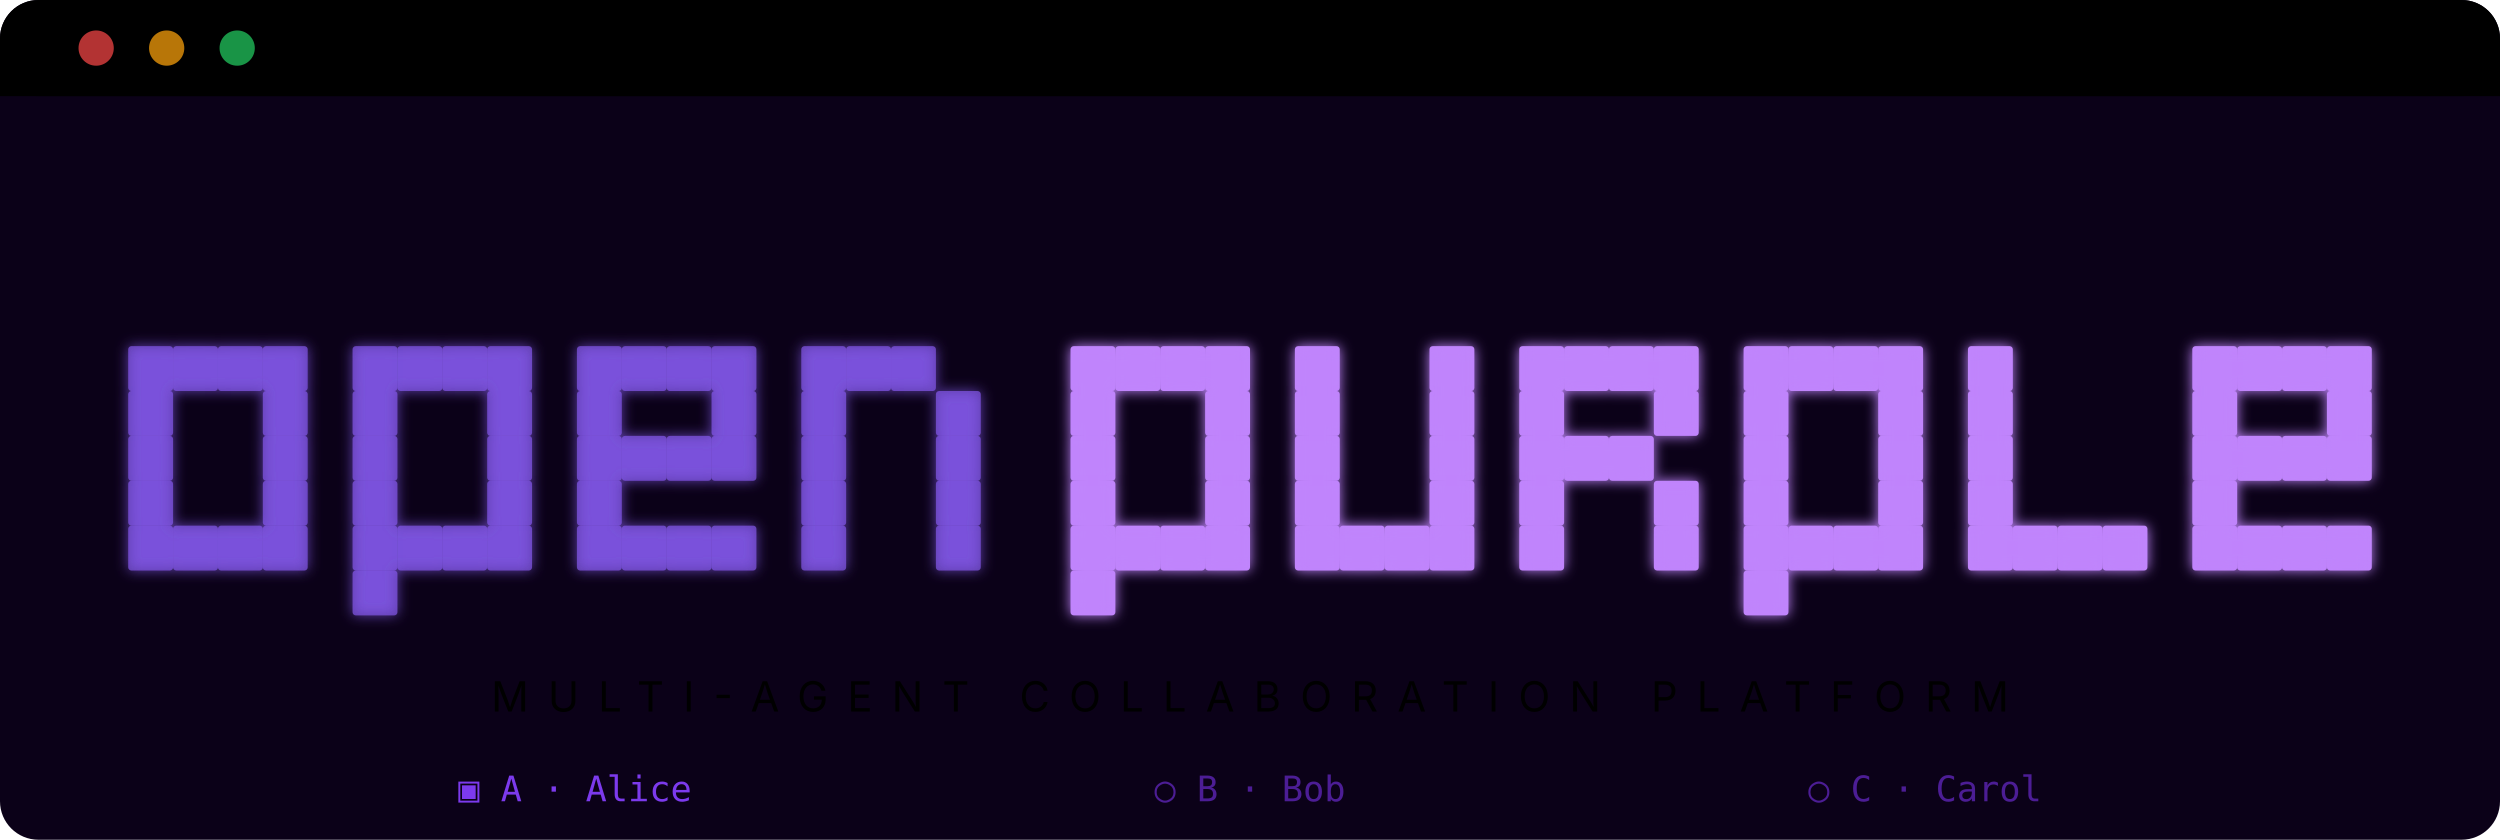
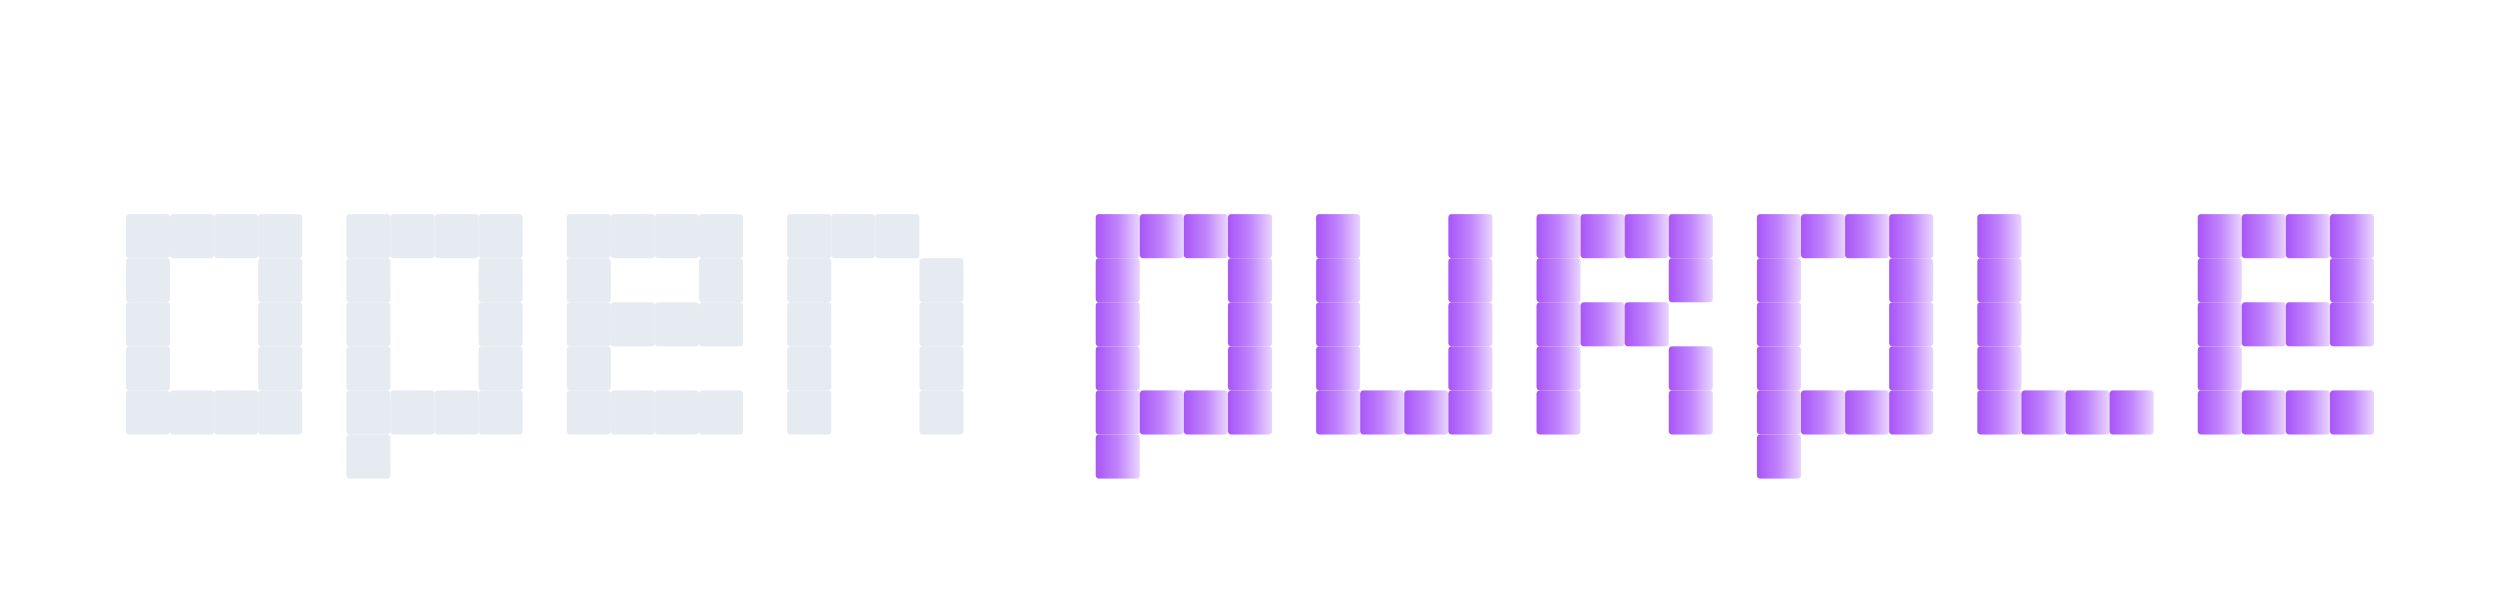
- <svg xmlns="http://www.w3.org/2000/svg" viewBox="0 0 780 262" width="780" height="262">
+ <svg xmlns="http://www.w3.org/2000/svg" viewBox="0 0 794 192" width="794" height="192">
  <defs>
-     <linearGradient id="lG" x1="0" y1="0" x2="1" y2="0">
-       <stop offset="0%" stop-color="#7c3aed" />
-       <stop offset="100%" stop-color="#8b5cf6" />
+     <linearGradient id="purpleG" x1="0" y1="0" x2="1" y2="0">
+       <stop offset="0%" stop-color="#a855f7" />
+       <stop offset="50%" stop-color="#c084fc" />
+       <stop offset="100%" stop-color="#e9d5ff" />
    </linearGradient>
-     <linearGradient id="rG" x1="0" y1="0" x2="1" y2="0">
-       <stop offset="0%" stop-color="#a855f7" />
-       <stop offset="45%" stop-color="#c084fc" />
-       <stop offset="100%" stop-color="#f3e8ff" />
-     </linearGradient>
-     <filter id="glow">
-       <feGaussianBlur stdDeviation="2" />
-       <feMerge>
-         <feMergeNode in="SourceGraphic" />
-         <feMergeNode in="blur" />
-       </feMerge>
-     </filter>
  </defs>
-   <rect width="780" height="262" fill="#0b0118" rx="12" />
-   <rect x="0" y="0" width="780" height="30" fill="undefined" rx="12" />
-   <rect x="0" y="15" width="780" height="15" fill="undefined" />
-   <circle cx="30" cy="15" r="5.5" fill="#ef4444" opacity="0.75" />
-   <circle cx="52" cy="15" r="5.5" fill="#f59e0b" opacity="0.75" />
-   <circle cx="74" cy="15" r="5.5" fill="#22c55e" opacity="0.75" />
-   <g filter="url(#glow)">
-     <rect x="40.0" y="108.0" width="14" height="14" rx="1" fill="#8b5cf6" fill-opacity="0.65" />
-     <rect x="40.0" y="122.0" width="14" height="14" rx="1" fill="#8b5cf6" fill-opacity="0.65" />
-     <rect x="54.0" y="108.0" width="14" height="14" rx="1" fill="#8b5cf6" fill-opacity="0.65" />
-     <rect x="68.0" y="108.0" width="14" height="14" rx="1" fill="#8b5cf6" fill-opacity="0.65" />
-     <rect x="82.0" y="108.0" width="14" height="14" rx="1" fill="#8b5cf6" fill-opacity="0.65" />
-     <rect x="82.0" y="122.0" width="14" height="14" rx="1" fill="#8b5cf6" fill-opacity="0.65" />
-     <rect x="110.0" y="108.0" width="14" height="14" rx="1" fill="#8b5cf6" fill-opacity="0.65" />
-     <rect x="110.0" y="122.0" width="14" height="14" rx="1" fill="#8b5cf6" fill-opacity="0.65" />
-     <rect x="124.0" y="108.0" width="14" height="14" rx="1" fill="#8b5cf6" fill-opacity="0.65" />
-     <rect x="138.0" y="108.0" width="14" height="14" rx="1" fill="#8b5cf6" fill-opacity="0.65" />
-     <rect x="152.0" y="108.0" width="14" height="14" rx="1" fill="#8b5cf6" fill-opacity="0.65" />
-     <rect x="152.0" y="122.0" width="14" height="14" rx="1" fill="#8b5cf6" fill-opacity="0.65" />
-     <rect x="180.0" y="108.0" width="14" height="14" rx="1" fill="#8b5cf6" fill-opacity="0.65" />
-     <rect x="180.0" y="122.0" width="14" height="14" rx="1" fill="#8b5cf6" fill-opacity="0.65" />
-     <rect x="194.0" y="108.0" width="14" height="14" rx="1" fill="#8b5cf6" fill-opacity="0.65" />
-     <rect x="208.0" y="108.0" width="14" height="14" rx="1" fill="#8b5cf6" fill-opacity="0.65" />
-     <rect x="222.0" y="108.0" width="14" height="14" rx="1" fill="#8b5cf6" fill-opacity="0.65" />
-     <rect x="222.0" y="122.0" width="14" height="14" rx="1" fill="#8b5cf6" fill-opacity="0.65" />
-     <rect x="250.0" y="108.0" width="14" height="14" rx="1" fill="#8b5cf6" fill-opacity="0.65" />
-     <rect x="250.0" y="122.0" width="14" height="14" rx="1" fill="#8b5cf6" fill-opacity="0.65" />
-     <rect x="264.0" y="108.0" width="14" height="14" rx="1" fill="#8b5cf6" fill-opacity="0.65" />
-     <rect x="278.0" y="108.0" width="14" height="14" rx="1" fill="#8b5cf6" fill-opacity="0.65" />
-     <rect x="292.0" y="122.0" width="14" height="14" rx="1" fill="#8b5cf6" fill-opacity="0.65" />
-     <rect x="40.0" y="136.0" width="14" height="14" rx="1" fill="#8b5cf6" fill-opacity="0.65" />
-     <rect x="40.0" y="150.0" width="14" height="14" rx="1" fill="#8b5cf6" fill-opacity="0.65" />
-     <rect x="82.0" y="136.0" width="14" height="14" rx="1" fill="#8b5cf6" fill-opacity="0.65" />
-     <rect x="82.0" y="150.0" width="14" height="14" rx="1" fill="#8b5cf6" fill-opacity="0.65" />
-     <rect x="110.0" y="136.0" width="14" height="14" rx="1" fill="#8b5cf6" fill-opacity="0.65" />
-     <rect x="110.0" y="150.0" width="14" height="14" rx="1" fill="#8b5cf6" fill-opacity="0.65" />
-     <rect x="152.0" y="136.0" width="14" height="14" rx="1" fill="#8b5cf6" fill-opacity="0.65" />
-     <rect x="152.0" y="150.0" width="14" height="14" rx="1" fill="#8b5cf6" fill-opacity="0.65" />
-     <rect x="180.0" y="136.0" width="14" height="14" rx="1" fill="#8b5cf6" fill-opacity="0.65" />
-     <rect x="180.0" y="150.0" width="14" height="14" rx="1" fill="#8b5cf6" fill-opacity="0.65" />
-     <rect x="194.0" y="136.0" width="14" height="14" rx="1" fill="#8b5cf6" fill-opacity="0.65" />
-     <rect x="208.0" y="136.0" width="14" height="14" rx="1" fill="#8b5cf6" fill-opacity="0.65" />
-     <rect x="222.0" y="136.0" width="14" height="14" rx="1" fill="#8b5cf6" fill-opacity="0.65" />
-     <rect x="250.0" y="136.0" width="14" height="14" rx="1" fill="#8b5cf6" fill-opacity="0.65" />
-     <rect x="250.0" y="150.0" width="14" height="14" rx="1" fill="#8b5cf6" fill-opacity="0.65" />
-     <rect x="292.0" y="136.0" width="14" height="14" rx="1" fill="#8b5cf6" fill-opacity="0.65" />
-     <rect x="292.0" y="150.0" width="14" height="14" rx="1" fill="#8b5cf6" fill-opacity="0.65" />
-     <rect x="40.0" y="164.0" width="14" height="14" rx="1" fill="#8b5cf6" fill-opacity="0.65" />
-     <rect x="54.0" y="164.0" width="14" height="14" rx="1" fill="#8b5cf6" fill-opacity="0.65" />
-     <rect x="68.0" y="164.0" width="14" height="14" rx="1" fill="#8b5cf6" fill-opacity="0.65" />
-     <rect x="82.0" y="164.0" width="14" height="14" rx="1" fill="#8b5cf6" fill-opacity="0.65" />
-     <rect x="110.0" y="164.0" width="14" height="14" rx="1" fill="#8b5cf6" fill-opacity="0.65" />
-     <rect x="110.0" y="178.0" width="14" height="14" rx="1" fill="#8b5cf6" fill-opacity="0.65" />
-     <rect x="124.0" y="164.0" width="14" height="14" rx="1" fill="#8b5cf6" fill-opacity="0.65" />
-     <rect x="138.0" y="164.0" width="14" height="14" rx="1" fill="#8b5cf6" fill-opacity="0.65" />
-     <rect x="152.0" y="164.0" width="14" height="14" rx="1" fill="#8b5cf6" fill-opacity="0.65" />
-     <rect x="180.0" y="164.0" width="14" height="14" rx="1" fill="#8b5cf6" fill-opacity="0.65" />
-     <rect x="194.0" y="164.0" width="14" height="14" rx="1" fill="#8b5cf6" fill-opacity="0.65" />
-     <rect x="208.0" y="164.0" width="14" height="14" rx="1" fill="#8b5cf6" fill-opacity="0.65" />
-     <rect x="222.0" y="164.0" width="14" height="14" rx="1" fill="#8b5cf6" fill-opacity="0.65" />
-     <rect x="250.0" y="164.0" width="14" height="14" rx="1" fill="#8b5cf6" fill-opacity="0.65" />
-     <rect x="292.0" y="164.0" width="14" height="14" rx="1" fill="#8b5cf6" fill-opacity="0.65" />
-     <rect x="334.0" y="108.0" width="14" height="14" rx="1" fill="#c084fc" fill-opacity="1" />
-     <rect x="334.0" y="122.0" width="14" height="14" rx="1" fill="#c084fc" fill-opacity="1" />
-     <rect x="348.0" y="108.0" width="14" height="14" rx="1" fill="#c084fc" fill-opacity="1" />
-     <rect x="362.0" y="108.0" width="14" height="14" rx="1" fill="#c084fc" fill-opacity="1" />
-     <rect x="376.0" y="108.0" width="14" height="14" rx="1" fill="#c084fc" fill-opacity="1" />
-     <rect x="376.0" y="122.0" width="14" height="14" rx="1" fill="#c084fc" fill-opacity="1" />
-     <rect x="404.0" y="108.0" width="14" height="14" rx="1" fill="#c084fc" fill-opacity="1" />
-     <rect x="404.0" y="122.0" width="14" height="14" rx="1" fill="#c084fc" fill-opacity="1" />
-     <rect x="446.0" y="108.0" width="14" height="14" rx="1" fill="#c084fc" fill-opacity="1" />
-     <rect x="446.0" y="122.0" width="14" height="14" rx="1" fill="#c084fc" fill-opacity="1" />
-     <rect x="474.0" y="108.0" width="14" height="14" rx="1" fill="#c084fc" fill-opacity="1" />
-     <rect x="474.0" y="122.0" width="14" height="14" rx="1" fill="#c084fc" fill-opacity="1" />
-     <rect x="488.0" y="108.0" width="14" height="14" rx="1" fill="#c084fc" fill-opacity="1" />
-     <rect x="502.0" y="108.0" width="14" height="14" rx="1" fill="#c084fc" fill-opacity="1" />
-     <rect x="516.0" y="108.0" width="14" height="14" rx="1" fill="#c084fc" fill-opacity="1" />
-     <rect x="516.0" y="122.0" width="14" height="14" rx="1" fill="#c084fc" fill-opacity="1" />
-     <rect x="544.0" y="108.0" width="14" height="14" rx="1" fill="#c084fc" fill-opacity="1" />
-     <rect x="544.0" y="122.0" width="14" height="14" rx="1" fill="#c084fc" fill-opacity="1" />
-     <rect x="558.0" y="108.0" width="14" height="14" rx="1" fill="#c084fc" fill-opacity="1" />
-     <rect x="572.0" y="108.0" width="14" height="14" rx="1" fill="#c084fc" fill-opacity="1" />
-     <rect x="586.0" y="108.0" width="14" height="14" rx="1" fill="#c084fc" fill-opacity="1" />
-     <rect x="586.0" y="122.0" width="14" height="14" rx="1" fill="#c084fc" fill-opacity="1" />
-     <rect x="614.0" y="108.0" width="14" height="14" rx="1" fill="#c084fc" fill-opacity="1" />
-     <rect x="614.0" y="122.0" width="14" height="14" rx="1" fill="#c084fc" fill-opacity="1" />
-     <rect x="684.0" y="108.0" width="14" height="14" rx="1" fill="#c084fc" fill-opacity="1" />
-     <rect x="684.0" y="122.0" width="14" height="14" rx="1" fill="#c084fc" fill-opacity="1" />
-     <rect x="698.0" y="108.0" width="14" height="14" rx="1" fill="#c084fc" fill-opacity="1" />
-     <rect x="712.0" y="108.0" width="14" height="14" rx="1" fill="#c084fc" fill-opacity="1" />
-     <rect x="726.0" y="108.0" width="14" height="14" rx="1" fill="#c084fc" fill-opacity="1" />
-     <rect x="726.0" y="122.0" width="14" height="14" rx="1" fill="#c084fc" fill-opacity="1" />
-     <rect x="334.0" y="136.0" width="14" height="14" rx="1" fill="#c084fc" fill-opacity="1" />
-     <rect x="334.0" y="150.0" width="14" height="14" rx="1" fill="#c084fc" fill-opacity="1" />
-     <rect x="376.0" y="136.0" width="14" height="14" rx="1" fill="#c084fc" fill-opacity="1" />
-     <rect x="376.0" y="150.0" width="14" height="14" rx="1" fill="#c084fc" fill-opacity="1" />
-     <rect x="404.0" y="136.0" width="14" height="14" rx="1" fill="#c084fc" fill-opacity="1" />
-     <rect x="404.0" y="150.0" width="14" height="14" rx="1" fill="#c084fc" fill-opacity="1" />
-     <rect x="446.0" y="136.0" width="14" height="14" rx="1" fill="#c084fc" fill-opacity="1" />
-     <rect x="446.0" y="150.0" width="14" height="14" rx="1" fill="#c084fc" fill-opacity="1" />
-     <rect x="474.0" y="136.0" width="14" height="14" rx="1" fill="#c084fc" fill-opacity="1" />
-     <rect x="474.0" y="150.0" width="14" height="14" rx="1" fill="#c084fc" fill-opacity="1" />
-     <rect x="488.0" y="136.0" width="14" height="14" rx="1" fill="#c084fc" fill-opacity="1" />
-     <rect x="502.0" y="136.0" width="14" height="14" rx="1" fill="#c084fc" fill-opacity="1" />
-     <rect x="516.0" y="150.0" width="14" height="14" rx="1" fill="#c084fc" fill-opacity="1" />
-     <rect x="544.0" y="136.0" width="14" height="14" rx="1" fill="#c084fc" fill-opacity="1" />
-     <rect x="544.0" y="150.0" width="14" height="14" rx="1" fill="#c084fc" fill-opacity="1" />
-     <rect x="586.0" y="136.0" width="14" height="14" rx="1" fill="#c084fc" fill-opacity="1" />
-     <rect x="586.0" y="150.0" width="14" height="14" rx="1" fill="#c084fc" fill-opacity="1" />
-     <rect x="614.0" y="136.0" width="14" height="14" rx="1" fill="#c084fc" fill-opacity="1" />
-     <rect x="614.0" y="150.0" width="14" height="14" rx="1" fill="#c084fc" fill-opacity="1" />
-     <rect x="684.0" y="136.0" width="14" height="14" rx="1" fill="#c084fc" fill-opacity="1" />
-     <rect x="684.0" y="150.0" width="14" height="14" rx="1" fill="#c084fc" fill-opacity="1" />
-     <rect x="698.0" y="136.0" width="14" height="14" rx="1" fill="#c084fc" fill-opacity="1" />
-     <rect x="712.0" y="136.0" width="14" height="14" rx="1" fill="#c084fc" fill-opacity="1" />
-     <rect x="726.0" y="136.0" width="14" height="14" rx="1" fill="#c084fc" fill-opacity="1" />
-     <rect x="334.0" y="164.0" width="14" height="14" rx="1" fill="#c084fc" fill-opacity="1" />
-     <rect x="334.0" y="178.0" width="14" height="14" rx="1" fill="#c084fc" fill-opacity="1" />
-     <rect x="348.0" y="164.0" width="14" height="14" rx="1" fill="#c084fc" fill-opacity="1" />
-     <rect x="362.0" y="164.0" width="14" height="14" rx="1" fill="#c084fc" fill-opacity="1" />
-     <rect x="376.0" y="164.0" width="14" height="14" rx="1" fill="#c084fc" fill-opacity="1" />
-     <rect x="404.0" y="164.0" width="14" height="14" rx="1" fill="#c084fc" fill-opacity="1" />
-     <rect x="418.0" y="164.0" width="14" height="14" rx="1" fill="#c084fc" fill-opacity="1" />
-     <rect x="432.0" y="164.0" width="14" height="14" rx="1" fill="#c084fc" fill-opacity="1" />
-     <rect x="446.0" y="164.0" width="14" height="14" rx="1" fill="#c084fc" fill-opacity="1" />
-     <rect x="474.0" y="164.0" width="14" height="14" rx="1" fill="#c084fc" fill-opacity="1" />
-     <rect x="516.0" y="164.0" width="14" height="14" rx="1" fill="#c084fc" fill-opacity="1" />
-     <rect x="544.0" y="164.0" width="14" height="14" rx="1" fill="#c084fc" fill-opacity="1" />
-     <rect x="544.0" y="178.0" width="14" height="14" rx="1" fill="#c084fc" fill-opacity="1" />
-     <rect x="558.0" y="164.0" width="14" height="14" rx="1" fill="#c084fc" fill-opacity="1" />
-     <rect x="572.0" y="164.0" width="14" height="14" rx="1" fill="#c084fc" fill-opacity="1" />
-     <rect x="586.0" y="164.0" width="14" height="14" rx="1" fill="#c084fc" fill-opacity="1" />
-     <rect x="614.0" y="164.0" width="14" height="14" rx="1" fill="#c084fc" fill-opacity="1" />
-     <rect x="628.0" y="164.0" width="14" height="14" rx="1" fill="#c084fc" fill-opacity="1" />
-     <rect x="642.0" y="164.0" width="14" height="14" rx="1" fill="#c084fc" fill-opacity="1" />
-     <rect x="656.0" y="164.0" width="14" height="14" rx="1" fill="#c084fc" fill-opacity="1" />
-     <rect x="684.0" y="164.0" width="14" height="14" rx="1" fill="#c084fc" fill-opacity="1" />
-     <rect x="698.0" y="164.0" width="14" height="14" rx="1" fill="#c084fc" fill-opacity="1" />
-     <rect x="712.0" y="164.0" width="14" height="14" rx="1" fill="#c084fc" fill-opacity="1" />
-     <rect x="726.0" y="164.0" width="14" height="14" rx="1" fill="#c084fc" fill-opacity="1" />
-   </g>
-   <text x="390" y="222" text-anchor="middle" font-family="system-ui,-apple-system,sans-serif" font-size="13" fill="undefined" letter-spacing="6">MULTI-AGENT COLLABORATION PLATFORM</text>
-   <text x="179.4" y="250" text-anchor="middle" font-family="monospace" font-size="11" fill="#7c3aed">▣ A · Alice</text>
-   <text x="390" y="250" text-anchor="middle" font-family="monospace" font-size="11" fill="#4c1d95">○ B · Bob</text>
-   <text x="600.6" y="250" text-anchor="middle" font-family="monospace" font-size="11" fill="#4c1d95">○ C · Carol</text>
+   <rect x="40.0" y="68.0" width="14" height="14" rx="1" fill="#e2e8f0" fill-opacity="0.85" />
+   <rect x="40.0" y="82.0" width="14" height="14" rx="1" fill="#e2e8f0" fill-opacity="0.85" />
+   <rect x="54.0" y="68.0" width="14" height="14" rx="1" fill="#e2e8f0" fill-opacity="0.85" />
+   <rect x="68.0" y="68.0" width="14" height="14" rx="1" fill="#e2e8f0" fill-opacity="0.85" />
+   <rect x="82.0" y="68.0" width="14" height="14" rx="1" fill="#e2e8f0" fill-opacity="0.85" />
+   <rect x="82.0" y="82.0" width="14" height="14" rx="1" fill="#e2e8f0" fill-opacity="0.85" />
+   <rect x="110.0" y="68.0" width="14" height="14" rx="1" fill="#e2e8f0" fill-opacity="0.85" />
+   <rect x="110.0" y="82.0" width="14" height="14" rx="1" fill="#e2e8f0" fill-opacity="0.85" />
+   <rect x="124.0" y="68.0" width="14" height="14" rx="1" fill="#e2e8f0" fill-opacity="0.85" />
+   <rect x="138.0" y="68.0" width="14" height="14" rx="1" fill="#e2e8f0" fill-opacity="0.85" />
+   <rect x="152.0" y="68.0" width="14" height="14" rx="1" fill="#e2e8f0" fill-opacity="0.85" />
+   <rect x="152.0" y="82.0" width="14" height="14" rx="1" fill="#e2e8f0" fill-opacity="0.85" />
+   <rect x="180.0" y="68.0" width="14" height="14" rx="1" fill="#e2e8f0" fill-opacity="0.85" />
+   <rect x="180.0" y="82.0" width="14" height="14" rx="1" fill="#e2e8f0" fill-opacity="0.85" />
+   <rect x="194.0" y="68.0" width="14" height="14" rx="1" fill="#e2e8f0" fill-opacity="0.85" />
+   <rect x="208.0" y="68.0" width="14" height="14" rx="1" fill="#e2e8f0" fill-opacity="0.85" />
+   <rect x="222.0" y="68.0" width="14" height="14" rx="1" fill="#e2e8f0" fill-opacity="0.85" />
+   <rect x="222.0" y="82.0" width="14" height="14" rx="1" fill="#e2e8f0" fill-opacity="0.85" />
+   <rect x="250.0" y="68.0" width="14" height="14" rx="1" fill="#e2e8f0" fill-opacity="0.85" />
+   <rect x="250.0" y="82.0" width="14" height="14" rx="1" fill="#e2e8f0" fill-opacity="0.85" />
+   <rect x="264.0" y="68.0" width="14" height="14" rx="1" fill="#e2e8f0" fill-opacity="0.85" />
+   <rect x="278.0" y="68.0" width="14" height="14" rx="1" fill="#e2e8f0" fill-opacity="0.85" />
+   <rect x="292.0" y="82.0" width="14" height="14" rx="1" fill="#e2e8f0" fill-opacity="0.85" />
+   <rect x="40.0" y="96.0" width="14" height="14" rx="1" fill="#e2e8f0" fill-opacity="0.85" />
+   <rect x="40.0" y="110.0" width="14" height="14" rx="1" fill="#e2e8f0" fill-opacity="0.85" />
+   <rect x="82.0" y="96.0" width="14" height="14" rx="1" fill="#e2e8f0" fill-opacity="0.85" />
+   <rect x="82.0" y="110.0" width="14" height="14" rx="1" fill="#e2e8f0" fill-opacity="0.85" />
+   <rect x="110.0" y="96.0" width="14" height="14" rx="1" fill="#e2e8f0" fill-opacity="0.85" />
+   <rect x="110.0" y="110.0" width="14" height="14" rx="1" fill="#e2e8f0" fill-opacity="0.85" />
+   <rect x="152.0" y="96.0" width="14" height="14" rx="1" fill="#e2e8f0" fill-opacity="0.85" />
+   <rect x="152.0" y="110.0" width="14" height="14" rx="1" fill="#e2e8f0" fill-opacity="0.85" />
+   <rect x="180.0" y="96.0" width="14" height="14" rx="1" fill="#e2e8f0" fill-opacity="0.85" />
+   <rect x="180.0" y="110.0" width="14" height="14" rx="1" fill="#e2e8f0" fill-opacity="0.85" />
+   <rect x="194.0" y="96.0" width="14" height="14" rx="1" fill="#e2e8f0" fill-opacity="0.85" />
+   <rect x="208.0" y="96.0" width="14" height="14" rx="1" fill="#e2e8f0" fill-opacity="0.85" />
+   <rect x="222.0" y="96.0" width="14" height="14" rx="1" fill="#e2e8f0" fill-opacity="0.85" />
+   <rect x="250.0" y="96.0" width="14" height="14" rx="1" fill="#e2e8f0" fill-opacity="0.85" />
+   <rect x="250.0" y="110.0" width="14" height="14" rx="1" fill="#e2e8f0" fill-opacity="0.85" />
+   <rect x="292.0" y="96.0" width="14" height="14" rx="1" fill="#e2e8f0" fill-opacity="0.85" />
+   <rect x="292.0" y="110.0" width="14" height="14" rx="1" fill="#e2e8f0" fill-opacity="0.85" />
+   <rect x="40.0" y="124.0" width="14" height="14" rx="1" fill="#e2e8f0" fill-opacity="0.85" />
+   <rect x="54.0" y="124.0" width="14" height="14" rx="1" fill="#e2e8f0" fill-opacity="0.85" />
+   <rect x="68.0" y="124.0" width="14" height="14" rx="1" fill="#e2e8f0" fill-opacity="0.85" />
+   <rect x="82.0" y="124.0" width="14" height="14" rx="1" fill="#e2e8f0" fill-opacity="0.85" />
+   <rect x="110.0" y="124.0" width="14" height="14" rx="1" fill="#e2e8f0" fill-opacity="0.85" />
+   <rect x="110.0" y="138.0" width="14" height="14" rx="1" fill="#e2e8f0" fill-opacity="0.85" />
+   <rect x="124.0" y="124.0" width="14" height="14" rx="1" fill="#e2e8f0" fill-opacity="0.85" />
+   <rect x="138.0" y="124.0" width="14" height="14" rx="1" fill="#e2e8f0" fill-opacity="0.85" />
+   <rect x="152.0" y="124.0" width="14" height="14" rx="1" fill="#e2e8f0" fill-opacity="0.85" />
+   <rect x="180.0" y="124.0" width="14" height="14" rx="1" fill="#e2e8f0" fill-opacity="0.85" />
+   <rect x="194.0" y="124.0" width="14" height="14" rx="1" fill="#e2e8f0" fill-opacity="0.85" />
+   <rect x="208.0" y="124.0" width="14" height="14" rx="1" fill="#e2e8f0" fill-opacity="0.85" />
+   <rect x="222.0" y="124.0" width="14" height="14" rx="1" fill="#e2e8f0" fill-opacity="0.85" />
+   <rect x="250.0" y="124.0" width="14" height="14" rx="1" fill="#e2e8f0" fill-opacity="0.85" />
+   <rect x="292.0" y="124.0" width="14" height="14" rx="1" fill="#e2e8f0" fill-opacity="0.85" />
+   <rect x="348.0" y="68.0" width="14" height="14" rx="1" fill="url(#purpleG)" fill-opacity="1" />
+   <rect x="348.0" y="82.0" width="14" height="14" rx="1" fill="url(#purpleG)" fill-opacity="1" />
+   <rect x="362.0" y="68.0" width="14" height="14" rx="1" fill="url(#purpleG)" fill-opacity="1" />
+   <rect x="376.0" y="68.0" width="14" height="14" rx="1" fill="url(#purpleG)" fill-opacity="1" />
+   <rect x="390.0" y="68.0" width="14" height="14" rx="1" fill="url(#purpleG)" fill-opacity="1" />
+   <rect x="390.0" y="82.0" width="14" height="14" rx="1" fill="url(#purpleG)" fill-opacity="1" />
+   <rect x="418.0" y="68.0" width="14" height="14" rx="1" fill="url(#purpleG)" fill-opacity="1" />
+   <rect x="418.0" y="82.0" width="14" height="14" rx="1" fill="url(#purpleG)" fill-opacity="1" />
+   <rect x="460.0" y="68.0" width="14" height="14" rx="1" fill="url(#purpleG)" fill-opacity="1" />
+   <rect x="460.0" y="82.0" width="14" height="14" rx="1" fill="url(#purpleG)" fill-opacity="1" />
+   <rect x="488.0" y="68.0" width="14" height="14" rx="1" fill="url(#purpleG)" fill-opacity="1" />
+   <rect x="488.0" y="82.0" width="14" height="14" rx="1" fill="url(#purpleG)" fill-opacity="1" />
+   <rect x="502.0" y="68.0" width="14" height="14" rx="1" fill="url(#purpleG)" fill-opacity="1" />
+   <rect x="516.0" y="68.0" width="14" height="14" rx="1" fill="url(#purpleG)" fill-opacity="1" />
+   <rect x="530.0" y="68.0" width="14" height="14" rx="1" fill="url(#purpleG)" fill-opacity="1" />
+   <rect x="530.0" y="82.0" width="14" height="14" rx="1" fill="url(#purpleG)" fill-opacity="1" />
+   <rect x="558.0" y="68.0" width="14" height="14" rx="1" fill="url(#purpleG)" fill-opacity="1" />
+   <rect x="558.0" y="82.0" width="14" height="14" rx="1" fill="url(#purpleG)" fill-opacity="1" />
+   <rect x="572.0" y="68.0" width="14" height="14" rx="1" fill="url(#purpleG)" fill-opacity="1" />
+   <rect x="586.0" y="68.0" width="14" height="14" rx="1" fill="url(#purpleG)" fill-opacity="1" />
+   <rect x="600.0" y="68.0" width="14" height="14" rx="1" fill="url(#purpleG)" fill-opacity="1" />
+   <rect x="600.0" y="82.0" width="14" height="14" rx="1" fill="url(#purpleG)" fill-opacity="1" />
+   <rect x="628.0" y="68.0" width="14" height="14" rx="1" fill="url(#purpleG)" fill-opacity="1" />
+   <rect x="628.0" y="82.0" width="14" height="14" rx="1" fill="url(#purpleG)" fill-opacity="1" />
+   <rect x="698.0" y="68.0" width="14" height="14" rx="1" fill="url(#purpleG)" fill-opacity="1" />
+   <rect x="698.0" y="82.0" width="14" height="14" rx="1" fill="url(#purpleG)" fill-opacity="1" />
+   <rect x="712.0" y="68.0" width="14" height="14" rx="1" fill="url(#purpleG)" fill-opacity="1" />
+   <rect x="726.0" y="68.0" width="14" height="14" rx="1" fill="url(#purpleG)" fill-opacity="1" />
+   <rect x="740.0" y="68.0" width="14" height="14" rx="1" fill="url(#purpleG)" fill-opacity="1" />
+   <rect x="740.0" y="82.0" width="14" height="14" rx="1" fill="url(#purpleG)" fill-opacity="1" />
+   <rect x="348.0" y="96.0" width="14" height="14" rx="1" fill="url(#purpleG)" fill-opacity="1" />
+   <rect x="348.0" y="110.0" width="14" height="14" rx="1" fill="url(#purpleG)" fill-opacity="1" />
+   <rect x="390.0" y="96.0" width="14" height="14" rx="1" fill="url(#purpleG)" fill-opacity="1" />
+   <rect x="390.0" y="110.0" width="14" height="14" rx="1" fill="url(#purpleG)" fill-opacity="1" />
+   <rect x="418.0" y="96.0" width="14" height="14" rx="1" fill="url(#purpleG)" fill-opacity="1" />
+   <rect x="418.0" y="110.0" width="14" height="14" rx="1" fill="url(#purpleG)" fill-opacity="1" />
+   <rect x="460.0" y="96.0" width="14" height="14" rx="1" fill="url(#purpleG)" fill-opacity="1" />
+   <rect x="460.0" y="110.0" width="14" height="14" rx="1" fill="url(#purpleG)" fill-opacity="1" />
+   <rect x="488.0" y="96.0" width="14" height="14" rx="1" fill="url(#purpleG)" fill-opacity="1" />
+   <rect x="488.0" y="110.0" width="14" height="14" rx="1" fill="url(#purpleG)" fill-opacity="1" />
+   <rect x="502.0" y="96.0" width="14" height="14" rx="1" fill="url(#purpleG)" fill-opacity="1" />
+   <rect x="516.0" y="96.0" width="14" height="14" rx="1" fill="url(#purpleG)" fill-opacity="1" />
+   <rect x="530.0" y="110.0" width="14" height="14" rx="1" fill="url(#purpleG)" fill-opacity="1" />
+   <rect x="558.0" y="96.0" width="14" height="14" rx="1" fill="url(#purpleG)" fill-opacity="1" />
+   <rect x="558.0" y="110.0" width="14" height="14" rx="1" fill="url(#purpleG)" fill-opacity="1" />
+   <rect x="600.0" y="96.0" width="14" height="14" rx="1" fill="url(#purpleG)" fill-opacity="1" />
+   <rect x="600.0" y="110.0" width="14" height="14" rx="1" fill="url(#purpleG)" fill-opacity="1" />
+   <rect x="628.0" y="96.0" width="14" height="14" rx="1" fill="url(#purpleG)" fill-opacity="1" />
+   <rect x="628.0" y="110.0" width="14" height="14" rx="1" fill="url(#purpleG)" fill-opacity="1" />
+   <rect x="698.0" y="96.0" width="14" height="14" rx="1" fill="url(#purpleG)" fill-opacity="1" />
+   <rect x="698.0" y="110.0" width="14" height="14" rx="1" fill="url(#purpleG)" fill-opacity="1" />
+   <rect x="712.0" y="96.0" width="14" height="14" rx="1" fill="url(#purpleG)" fill-opacity="1" />
+   <rect x="726.0" y="96.0" width="14" height="14" rx="1" fill="url(#purpleG)" fill-opacity="1" />
+   <rect x="740.0" y="96.0" width="14" height="14" rx="1" fill="url(#purpleG)" fill-opacity="1" />
+   <rect x="348.0" y="124.0" width="14" height="14" rx="1" fill="url(#purpleG)" fill-opacity="1" />
+   <rect x="348.0" y="138.0" width="14" height="14" rx="1" fill="url(#purpleG)" fill-opacity="1" />
+   <rect x="362.0" y="124.0" width="14" height="14" rx="1" fill="url(#purpleG)" fill-opacity="1" />
+   <rect x="376.0" y="124.0" width="14" height="14" rx="1" fill="url(#purpleG)" fill-opacity="1" />
+   <rect x="390.0" y="124.0" width="14" height="14" rx="1" fill="url(#purpleG)" fill-opacity="1" />
+   <rect x="418.0" y="124.0" width="14" height="14" rx="1" fill="url(#purpleG)" fill-opacity="1" />
+   <rect x="432.0" y="124.0" width="14" height="14" rx="1" fill="url(#purpleG)" fill-opacity="1" />
+   <rect x="446.0" y="124.0" width="14" height="14" rx="1" fill="url(#purpleG)" fill-opacity="1" />
+   <rect x="460.0" y="124.0" width="14" height="14" rx="1" fill="url(#purpleG)" fill-opacity="1" />
+   <rect x="488.0" y="124.0" width="14" height="14" rx="1" fill="url(#purpleG)" fill-opacity="1" />
+   <rect x="530.0" y="124.0" width="14" height="14" rx="1" fill="url(#purpleG)" fill-opacity="1" />
+   <rect x="558.0" y="124.0" width="14" height="14" rx="1" fill="url(#purpleG)" fill-opacity="1" />
+   <rect x="558.0" y="138.0" width="14" height="14" rx="1" fill="url(#purpleG)" fill-opacity="1" />
+   <rect x="572.0" y="124.0" width="14" height="14" rx="1" fill="url(#purpleG)" fill-opacity="1" />
+   <rect x="586.0" y="124.0" width="14" height="14" rx="1" fill="url(#purpleG)" fill-opacity="1" />
+   <rect x="600.0" y="124.0" width="14" height="14" rx="1" fill="url(#purpleG)" fill-opacity="1" />
+   <rect x="628.0" y="124.0" width="14" height="14" rx="1" fill="url(#purpleG)" fill-opacity="1" />
+   <rect x="642.0" y="124.0" width="14" height="14" rx="1" fill="url(#purpleG)" fill-opacity="1" />
+   <rect x="656.0" y="124.0" width="14" height="14" rx="1" fill="url(#purpleG)" fill-opacity="1" />
+   <rect x="670.0" y="124.0" width="14" height="14" rx="1" fill="url(#purpleG)" fill-opacity="1" />
+   <rect x="698.0" y="124.0" width="14" height="14" rx="1" fill="url(#purpleG)" fill-opacity="1" />
+   <rect x="712.0" y="124.0" width="14" height="14" rx="1" fill="url(#purpleG)" fill-opacity="1" />
+   <rect x="726.0" y="124.0" width="14" height="14" rx="1" fill="url(#purpleG)" fill-opacity="1" />
+   <rect x="740.0" y="124.0" width="14" height="14" rx="1" fill="url(#purpleG)" fill-opacity="1" />
</svg>
